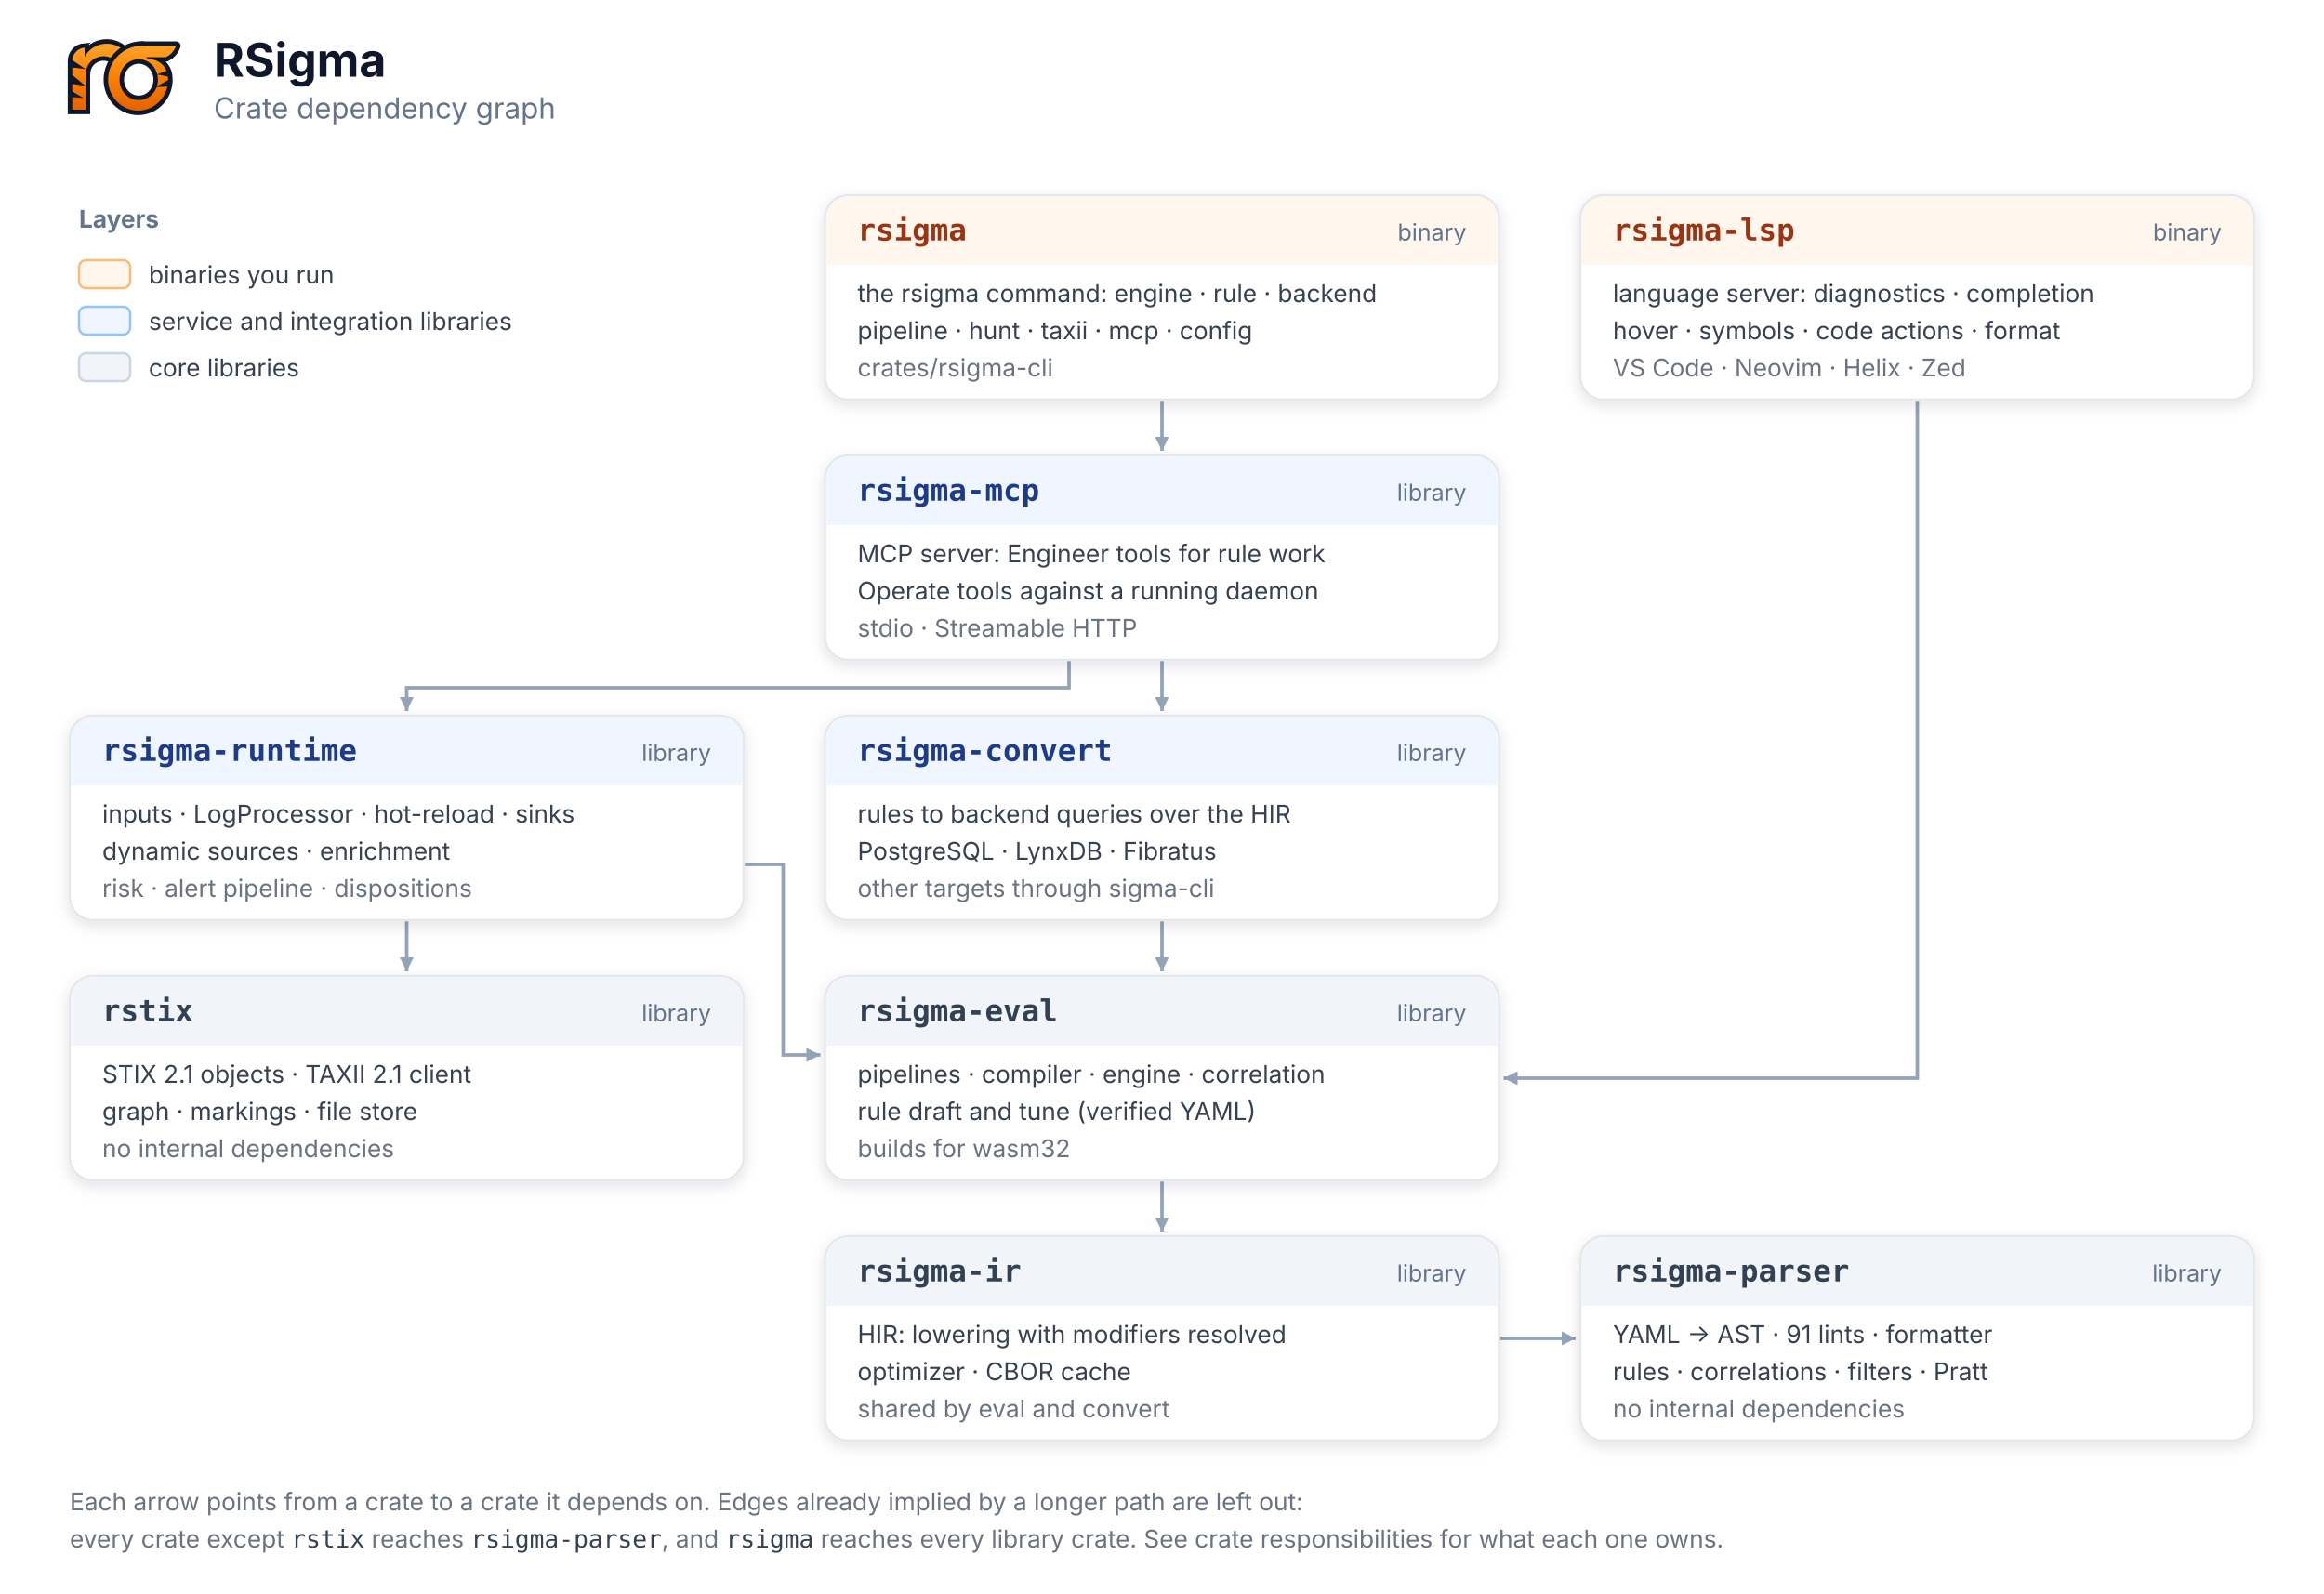
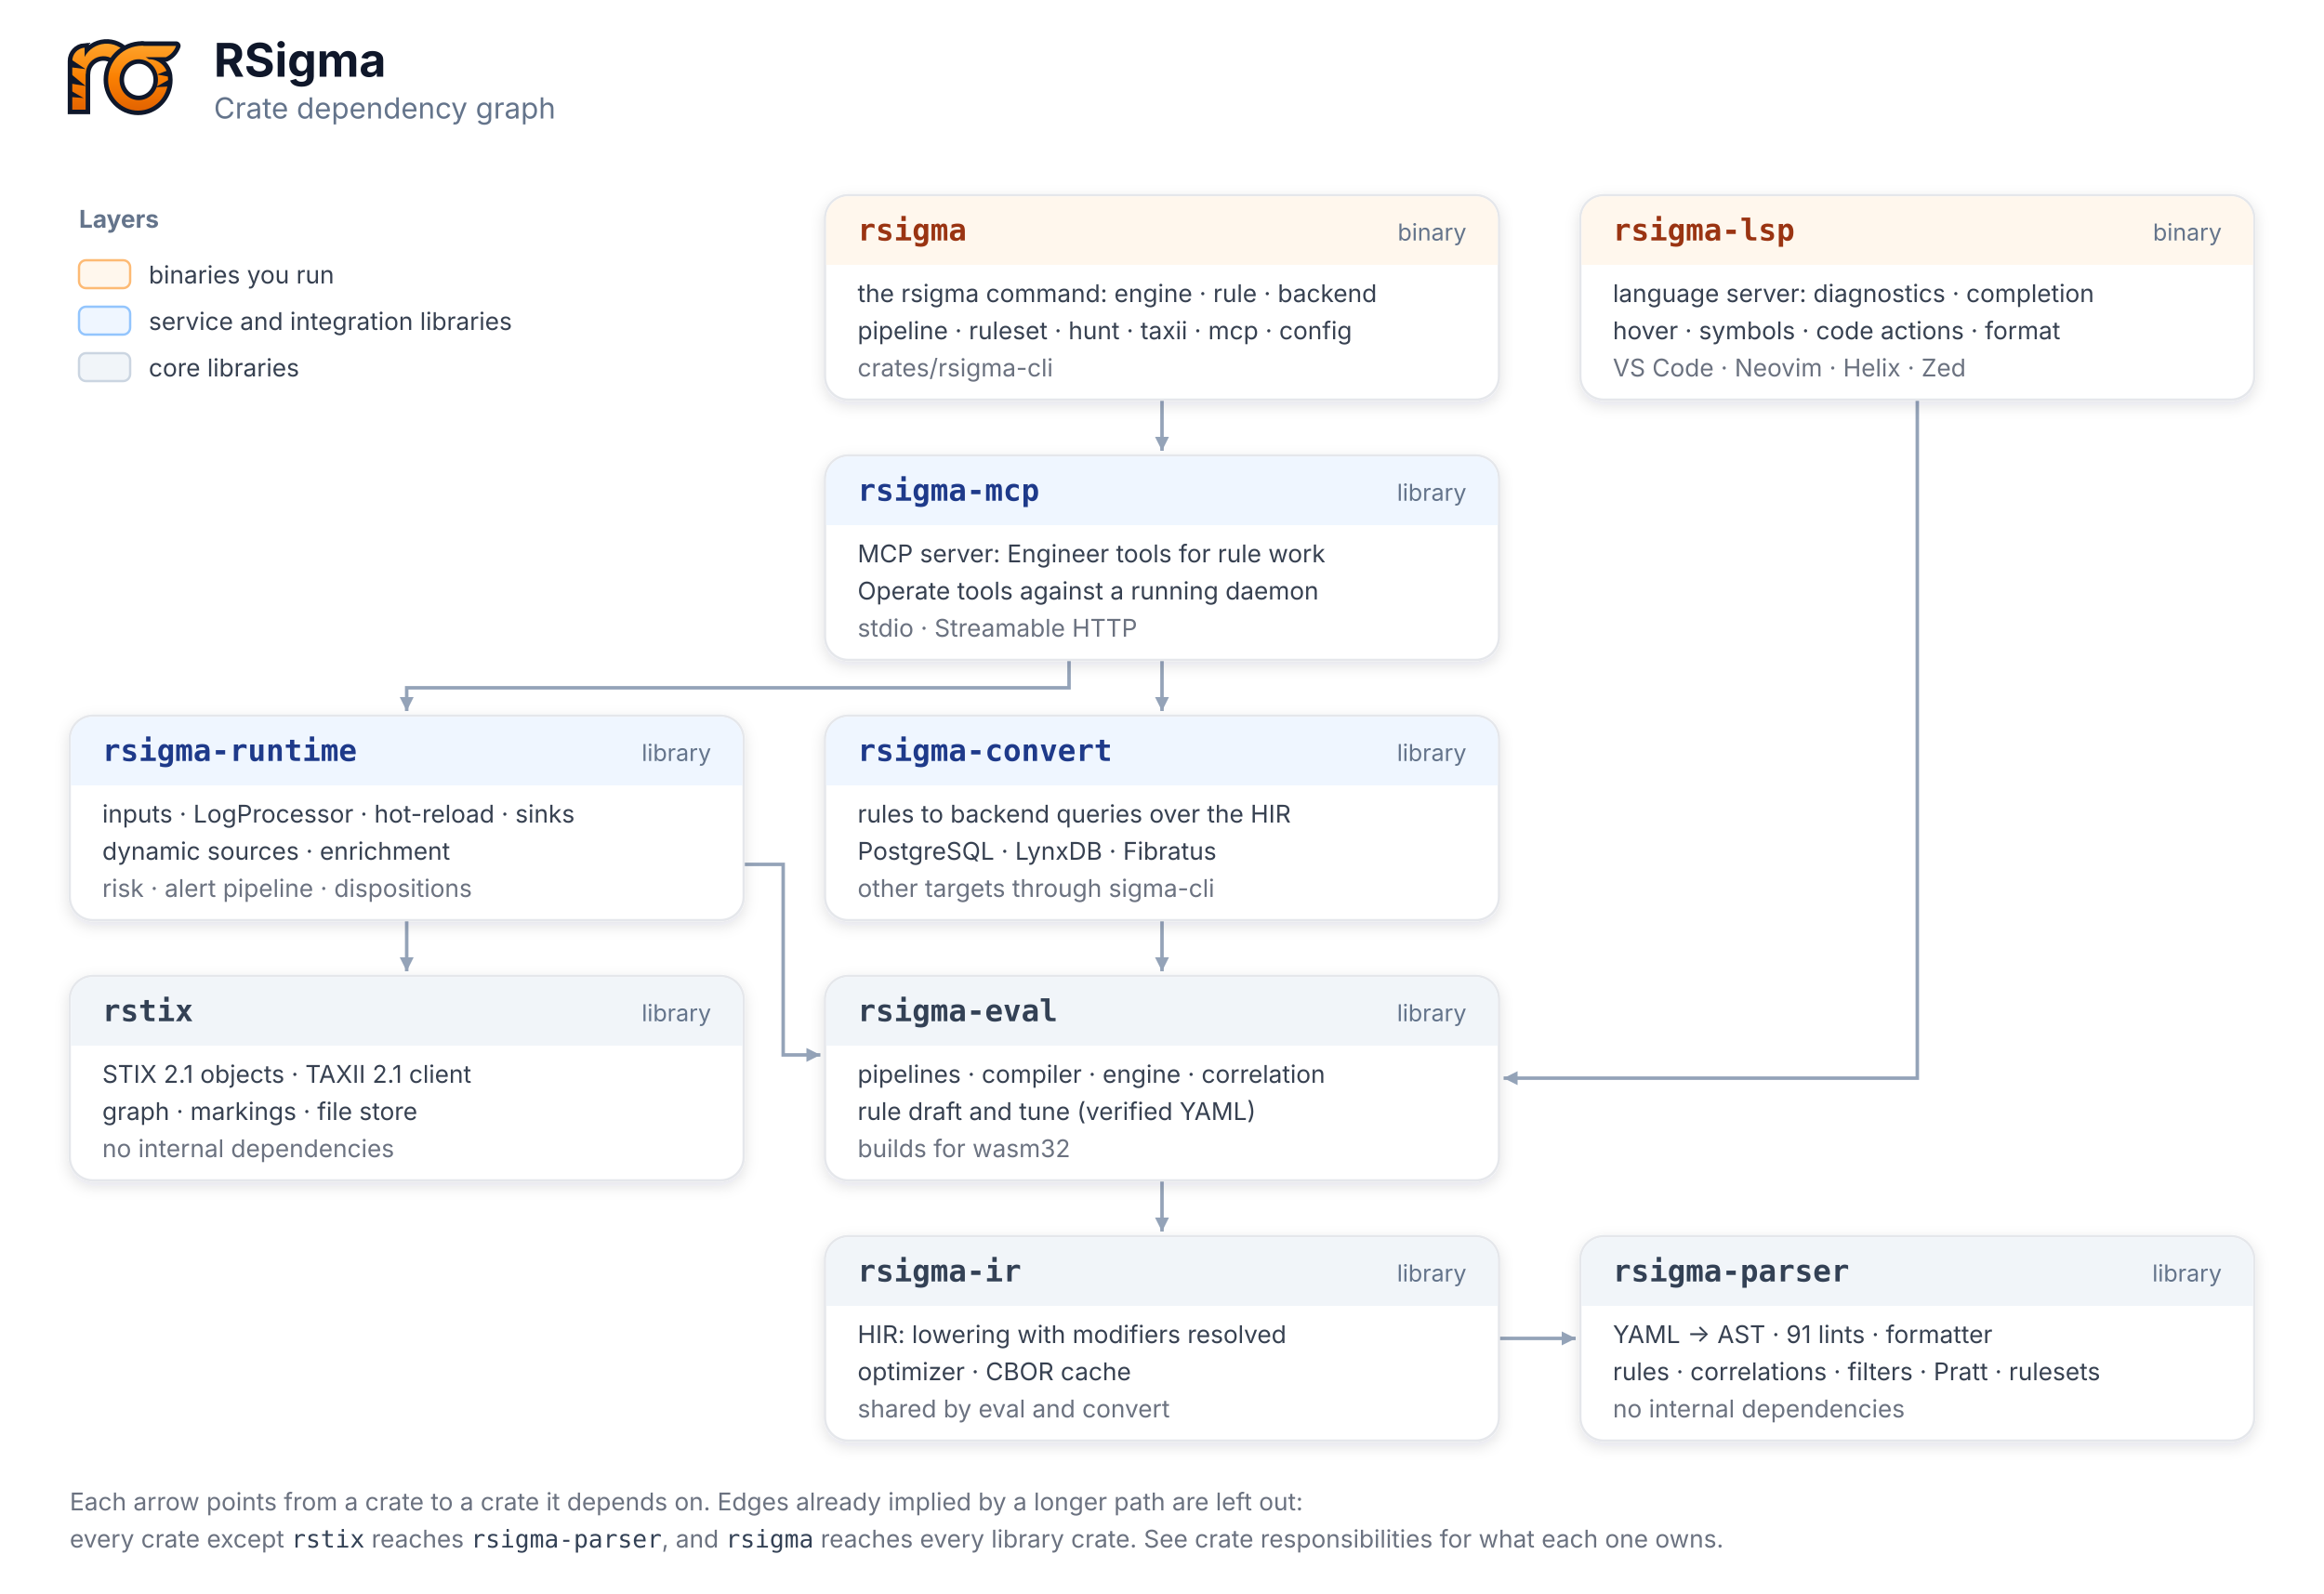
<svg xmlns="http://www.w3.org/2000/svg" width="1000" height="686" viewBox="0 0 1000 686" style="width:100%;height:100%" font-family="Inter, system-ui, -apple-system, Helvetica, Arial, sans-serif" role="img" aria-label="RSigma crate dependency graph">
  <defs>
    <filter id="soft" x="-20%" y="-20%" width="140%" height="140%">
      <feDropShadow dx="0" dy="2" stdDeviation="3" flood-color="#0f172a" flood-opacity="0.12" />
    </filter>
    <marker id="arrow" markerWidth="8" markerHeight="8" refX="6" refY="3" orient="auto" markerUnits="userSpaceOnUse">
      <path class="arrowhead" d="M0,0 L6,3 L0,6 Z" fill="#94a3b8" />
    </marker>
    <style>
      .lnk { cursor: pointer; }
      .lnk:hover, .lnk:focus-visible { text-decoration: underline; }
      .head { cursor: pointer; }
      .head:focus-visible { outline: none; }
      .card, .flow { transition: stroke 120ms ease; }
      .stageL:hover .card, .stageL:focus-within .card { stroke: #60a5fa; }
      .stageR:hover .card, .stageR:focus-within .card { stroke: #fb923c; }
      .stageS:hover .card, .stageS:focus-within .card { stroke: #94a3b8; }
      .mono { font-family: ui-monospace, SFMono-Regular, Menlo, Consolas, monospace; }
      :root[data-embedded="true"] .bg { fill: transparent; }
      :root[data-theme="light"] { color-scheme: light; }
      /* Light values are presentation attributes on each element.
         Follow the host page's data-theme when embedded, or prefers-color-scheme standalone. */
      :root[data-theme="dark"] { color-scheme: dark; }
      :root[data-theme="dark"] .bg { fill: #0b1220; }
      :root[data-theme="dark"][data-embedded="true"] .bg { fill: transparent; }
      :root[data-theme="dark"] .logo { fill: #f1f5f9; }
      :root[data-theme="dark"] .logoLine { stroke: #f1f5f9; }
      :root[data-theme="dark"] .title { fill: #f1f5f9; }
      :root[data-theme="dark"] .sub { fill: #94a3b8; }
      :root[data-theme="dark"] .group { fill: #120f0c; stroke: #9a3412; }
      :root[data-theme="dark"] .groupT { fill: #fdba74; }
      :root[data-theme="dark"] .card { fill: #111b2e; stroke: #22314d; }
      :root[data-theme="dark"] .hdrL { fill: #142647; }
      :root[data-theme="dark"] .hdrR { fill: #33200f; }
      :root[data-theme="dark"] .hdrS { fill: #1a2436; }
      :root[data-theme="dark"] .tL, :root[data-theme="dark"] .cmdL { fill: #93c5fd; }
      :root[data-theme="dark"] .tR, :root[data-theme="dark"] .cmdR { fill: #fdba74; }
      :root[data-theme="dark"] .tS, :root[data-theme="dark"] .cmdS { fill: #e2e8f0; }
      :root[data-theme="dark"] .ink { fill: #cbd5e1; }
      :root[data-theme="dark"] .muted { fill: #8b9ab0; }
      :root[data-theme="dark"] .annot { fill: #94a3b8; }
      :root[data-theme="dark"] .flow { stroke: #64748b; }
      :root[data-theme="dark"] .arrowhead { fill: #64748b; }
      @media (prefers-color-scheme: dark) {
        :root:not([data-theme="light"]) { color-scheme: dark; }
        :root:not([data-theme="light"]) .bg { fill: #0b1220; }
        :root[data-embedded="true"]:not([data-theme="light"]) .bg { fill: transparent; }
        :root:not([data-theme="light"]) .logo { fill: #f1f5f9; }
        :root:not([data-theme="light"]) .logoLine { stroke: #f1f5f9; }
        :root:not([data-theme="light"]) .title { fill: #f1f5f9; }
        :root:not([data-theme="light"]) .sub { fill: #94a3b8; }
        :root:not([data-theme="light"]) .group { fill: #120f0c; stroke: #9a3412; }
        :root:not([data-theme="light"]) .groupT { fill: #fdba74; }
        :root:not([data-theme="light"]) .card { fill: #111b2e; stroke: #22314d; }
        :root:not([data-theme="light"]) .hdrL { fill: #142647; }
        :root:not([data-theme="light"]) .hdrR { fill: #33200f; }
        :root:not([data-theme="light"]) .hdrS { fill: #1a2436; }
        :root:not([data-theme="light"]) .tL, :root:not([data-theme="light"]) .cmdL { fill: #93c5fd; }
        :root:not([data-theme="light"]) .tR, :root:not([data-theme="light"]) .cmdR { fill: #fdba74; }
        :root:not([data-theme="light"]) .tS, :root:not([data-theme="light"]) .cmdS { fill: #e2e8f0; }
        :root:not([data-theme="light"]) .ink { fill: #cbd5e1; }
        :root:not([data-theme="light"]) .muted { fill: #8b9ab0; }
        :root:not([data-theme="light"]) .annot { fill: #94a3b8; }
        :root:not([data-theme="light"]) .flow { stroke: #64748b; }
        :root:not([data-theme="light"]) .arrowhead { fill: #64748b; }
      }
    </style>
  </defs>
  <rect class="bg" fill="#ffffff" x="0" y="0" width="1000" height="686" />
  <g transform="translate(24,12) scale(0.05)">
    <defs>
      <linearGradient id="logoGrad" gradientUnits="userSpaceOnUse" x1="0" y1="150" x2="0" y2="704">
        <stop offset="0.0" stop-color="#fea229" />
        <stop offset="0.5" stop-color="#fb8002" />
        <stop offset="1.0" stop-color="#e36401" />
      </linearGradient>
    </defs>
    <g class="logoLine" fill="none" stroke="#0f172a" stroke-width="78" stroke-linejoin="round">
      <path stroke-linejoin="miter" d="M142,704V285A115 115 0 0 1 248,170.4V255H257V704Z" />
      <path d="M248,250.4A215 215 0 0 1 610,222L530,301.6A152.5 152.5 0 0 0 258,396.3H200V250.4Z" />
    </g>
    <g fill="url(#logoGrad)" fill-rule="evenodd">
      <path d="M142,704V285A115 115 0 0 1 248,170.4V255H257V704Z" />
      <path d="M248,250.4A215 215 0 0 1 610,222L530,301.6A152.5 152.5 0 0 0 258,396.3H200V250.4Z" />
    </g>
    <g class="logoLine" fill="none" stroke="#0f172a" stroke-width="78" stroke-linejoin="round">
      <path d="M744,153.5A293.5 293.5 0 0 0 450.5,447A258 265 0 0 0 966.5,447A258 265 0 0 0 964.2,411.5A163 163 0 0 0 801,270L775,252L764,163.5ZM548.5,446A165.5 176 0 0 1 879.5,446A165.5 176 0 0 1 548.5,446Z" />
      <path d="M744,155H1035.2A171 171 0 0 1 948.3,252H744Z" />
    </g>
    <g fill="url(#logoGrad)" fill-rule="evenodd">
      <path d="M744,153.5A293.5 293.5 0 0 0 450.5,447A258 265 0 0 0 966.5,447A258 265 0 0 0 964.2,411.5A163 163 0 0 0 801,270L775,252L764,163.5ZM548.5,446A165.5 176 0 0 1 879.5,446A165.5 176 0 0 1 548.5,446Z" />
      <path d="M744,155H1035.2A171 171 0 0 1 948.3,252H744Z" />
    </g>
    <path class="logo" fill="#0f172a" d="M110,257.2L257,355L110,336.8ZM110,379.9L257,500.5L110,476.5ZM110,529.7L240,604L110,593.3ZM872,401L975,361V421ZM856,511L975,445V504Z" />
  </g>
  <a class="head" href="https://rsigma.io/" target="_top">
    <text class="title lnk" fill="#0f172a" x="92" y="33" font-size="20" font-weight="bold">RSigma</text>
  </a>
  <text class="sub" fill="#64748b" x="92" y="51" font-size="12.5">Crate dependency graph</text>
  <path class="flow" d="M500.0,172 L500.0,194" fill="none" stroke="#94a3b8" stroke-width="1.5" marker-end="url(#arrow)" />
  <path class="flow" d="M460.0,284 L460.0,296.0 L175.0,296.0 L175.0,306" fill="none" stroke="#94a3b8" stroke-width="1.5" marker-end="url(#arrow)" />
  <path class="flow" d="M500.0,284 L500.0,306" fill="none" stroke="#94a3b8" stroke-width="1.5" marker-end="url(#arrow)" />
  <path class="flow" d="M175.0,396 L175.0,418" fill="none" stroke="#94a3b8" stroke-width="1.5" marker-end="url(#arrow)" />
  <path class="flow" d="M500.0,396 L500.0,418" fill="none" stroke="#94a3b8" stroke-width="1.5" marker-end="url(#arrow)" />
  <path class="flow" d="M500.0,508 L500.0,530" fill="none" stroke="#94a3b8" stroke-width="1.5" marker-end="url(#arrow)" />
  <path class="flow" d="M320,372.0 L337,372.0 L337,454.0 L353,454.0" fill="none" stroke="#94a3b8" stroke-width="1.5" marker-end="url(#arrow)" />
  <path class="flow" d="M825.0,172 L825.0,464.0 L647,464.0" fill="none" stroke="#94a3b8" stroke-width="1.5" marker-end="url(#arrow)" />
  <path class="flow" d="M645,576.0 L678,576.0" fill="none" stroke="#94a3b8" stroke-width="1.5" marker-end="url(#arrow)" />
  <g class="stage stageR">
    <rect class="card cardR" fill="#ffffff" stroke="#e5e7eb" stroke-width="1" x="355" y="84" width="290" height="88" rx="10" filter="url(#soft)" />
    <path class="hdrR" fill="#fff7ed" d="M355.5,94 a9.5,9.5 0 0 1 9.5,-9.5 h270 a9.5,9.5 0 0 1 9.5,9.5 v20 h-289 Z" />
    <a class="head" href="https://rsigma.io/cli/" target="_top">
      <text class="tR lnk" fill="#9a3412" x="369" y="103.5" font-size="13" font-weight="bold">
        <tspan class="mono">rsigma</tspan>
      </text>
    </a>
    <text class="ink" fill="#374151" x="369" y="130" font-size="10.5">
      <a class="lnk" href="https://rsigma.io/cli/#command-tree" target="_top">the rsigma command</a>: <a class="lnk" href="https://rsigma.io/cli/engine/daemon/" target="_top">engine</a> · <a class="lnk" href="https://rsigma.io/cli/rule/lint/" target="_top">rule</a> · <a class="lnk" href="https://rsigma.io/cli/backend/convert/" target="_top">backend</a>
    </text>
    <text class="ink" fill="#374151" x="369" y="146" font-size="10.5">
-       <a class="lnk" href="https://rsigma.io/cli/pipeline/resolve/" target="_top">pipeline</a> · <a class="lnk" href="https://rsigma.io/cli/hunt/run/" target="_top">hunt</a> · <a class="lnk" href="https://rsigma.io/cli/taxii/sync/" target="_top">taxii</a> · <a class="lnk" href="https://rsigma.io/cli/mcp/serve/" target="_top">mcp</a> · <a class="lnk" href="https://rsigma.io/cli/config/show/" target="_top">config</a>
+       <a class="lnk" href="https://rsigma.io/cli/pipeline/resolve/" target="_top">pipeline</a> · <a class="lnk" href="https://rsigma.io/cli/ruleset/list/" target="_top">ruleset</a> · <a class="lnk" href="https://rsigma.io/cli/hunt/run/" target="_top">hunt</a> · <a class="lnk" href="https://rsigma.io/cli/taxii/sync/" target="_top">taxii</a> · <a class="lnk" href="https://rsigma.io/cli/mcp/serve/" target="_top">mcp</a> · <a class="lnk" href="https://rsigma.io/cli/config/show/" target="_top">config</a>
    </text>
    <text class="muted" fill="#6b7280" x="369" y="162" font-size="10.5">
      <a class="lnk" href="https://rsigma.io/getting-started/installation/" target="_top">crates/rsigma-cli</a>
    </text>
    <text class="annot" fill="#64748b" x="631" y="103.5" font-size="10" text-anchor="end">binary</text>
  </g>
  <g class="stage stageR">
    <rect class="card cardR" fill="#ffffff" stroke="#e5e7eb" stroke-width="1" x="680" y="84" width="290" height="88" rx="10" filter="url(#soft)" />
    <path class="hdrR" fill="#fff7ed" d="M680.5,94 a9.5,9.5 0 0 1 9.5,-9.5 h270 a9.5,9.5 0 0 1 9.5,9.5 v20 h-289 Z" />
    <a class="head" href="https://rsigma.io/developers/linter-and-lsp/" target="_top">
      <text class="tR lnk" fill="#9a3412" x="694" y="103.5" font-size="13" font-weight="bold">
        <tspan class="mono">rsigma-lsp</tspan>
      </text>
    </a>
    <text class="ink" fill="#374151" x="694" y="130" font-size="10.5">
      <a class="lnk" href="https://rsigma.io/developers/linter-and-lsp/#connecting-to-the-lsp" target="_top">language server: diagnostics · completion</a>
    </text>
    <text class="ink" fill="#374151" x="694" y="146" font-size="10.5">
      <a class="lnk" href="https://rsigma.io/developers/linter-and-lsp/#extending-the-lsp-itself" target="_top">hover · symbols · code actions · format</a>
    </text>
    <text class="muted" fill="#6b7280" x="694" y="162" font-size="10.5">
      <a class="lnk" href="https://rsigma.io/editors/vscode/" target="_top">VS Code</a> · <a class="lnk" href="https://rsigma.io/editors/neovim/" target="_top">Neovim</a> · <a class="lnk" href="https://rsigma.io/developers/linter-and-lsp/#connecting-to-the-lsp" target="_top">Helix · Zed</a>
    </text>
    <text class="annot" fill="#64748b" x="956" y="103.5" font-size="10" text-anchor="end">binary</text>
  </g>
  <g class="stage stageL">
    <rect class="card cardL" fill="#ffffff" stroke="#e5e7eb" stroke-width="1" x="355" y="196" width="290" height="88" rx="10" filter="url(#soft)" />
    <path class="hdrL" fill="#eff6ff" d="M355.5,206 a9.5,9.5 0 0 1 9.5,-9.5 h270 a9.5,9.5 0 0 1 9.5,9.5 v20 h-289 Z" />
    <a class="head" href="https://rsigma.io/library/mcp/" target="_top">
      <text class="tL lnk" fill="#1e3a8a" x="369" y="215.5" font-size="13" font-weight="bold">
        <tspan class="mono">rsigma-mcp</tspan>
      </text>
    </a>
    <text class="ink" fill="#374151" x="369" y="242" font-size="10.5">
      <a class="lnk" href="https://rsigma.io/guide/mcp-server/" target="_top">MCP server: Engineer tools for rule work</a>
    </text>
    <text class="ink" fill="#374151" x="369" y="258" font-size="10.5">
      <a class="lnk" href="https://rsigma.io/guide/mcp-server/" target="_top">Operate tools against a running daemon</a>
    </text>
    <text class="muted" fill="#6b7280" x="369" y="274" font-size="10.5">
      <a class="lnk" href="https://rsigma.io/cli/mcp/serve/" target="_top">stdio · Streamable HTTP</a>
    </text>
    <text class="annot" fill="#64748b" x="631" y="215.5" font-size="10" text-anchor="end">library</text>
  </g>
  <g class="stage stageL">
    <rect class="card cardL" fill="#ffffff" stroke="#e5e7eb" stroke-width="1" x="30" y="308" width="290" height="88" rx="10" filter="url(#soft)" />
    <path class="hdrL" fill="#eff6ff" d="M30.5,318 a9.5,9.5 0 0 1 9.5,-9.5 h270 a9.5,9.5 0 0 1 9.5,9.5 v20 h-289 Z" />
    <a class="head" href="https://rsigma.io/library/runtime/" target="_top">
      <text class="tL lnk" fill="#1e3a8a" x="44" y="327.5" font-size="13" font-weight="bold">
        <tspan class="mono">rsigma-runtime</tspan>
      </text>
    </a>
    <text class="ink" fill="#374151" x="44" y="354" font-size="10.5">
      <a class="lnk" href="https://rsigma.io/guide/input-formats/" target="_top">inputs</a> · <a class="lnk" href="https://rsigma.io/library/runtime/#public-surface" target="_top">LogProcessor</a> · <a class="lnk" href="https://rsigma.io/library/runtime/#hot-reload" target="_top">hot-reload</a> · <a class="lnk" href="https://rsigma.io/guide/streaming-detection/#output-sinks" target="_top">sinks</a>
    </text>
    <text class="ink" fill="#374151" x="44" y="370" font-size="10.5">
      <a class="lnk" href="https://rsigma.io/library/runtime/#dynamic-source-resolution" target="_top">dynamic sources</a> · <a class="lnk" href="https://rsigma.io/library/runtime/#post-evaluation-enrichment" target="_top">enrichment</a>
    </text>
    <text class="muted" fill="#6b7280" x="44" y="386" font-size="10.5">
      <a class="lnk" href="https://rsigma.io/guide/risk-based-alerting/" target="_top">risk</a> · <a class="lnk" href="https://rsigma.io/guide/alert-pipeline/" target="_top">alert pipeline</a> · <a class="lnk" href="https://rsigma.io/guide/triage-feedback/" target="_top">dispositions</a>
    </text>
    <text class="annot" fill="#64748b" x="306" y="327.5" font-size="10" text-anchor="end">library</text>
  </g>
  <g class="stage stageL">
    <rect class="card cardL" fill="#ffffff" stroke="#e5e7eb" stroke-width="1" x="355" y="308" width="290" height="88" rx="10" filter="url(#soft)" />
    <path class="hdrL" fill="#eff6ff" d="M355.5,318 a9.5,9.5 0 0 1 9.5,-9.5 h270 a9.5,9.5 0 0 1 9.5,9.5 v20 h-289 Z" />
    <a class="head" href="https://rsigma.io/library/convert/" target="_top">
      <text class="tL lnk" fill="#1e3a8a" x="369" y="327.5" font-size="13" font-weight="bold">
        <tspan class="mono">rsigma-convert</tspan>
      </text>
    </a>
    <text class="ink" fill="#374151" x="369" y="354" font-size="10.5">
      <a class="lnk" href="https://rsigma.io/guide/rule-conversion/" target="_top">rules to backend queries over the HIR</a>
    </text>
    <text class="ink" fill="#374151" x="369" y="370" font-size="10.5">
      <a class="lnk" href="https://rsigma.io/reference/backends/postgres/" target="_top">PostgreSQL</a> · <a class="lnk" href="https://rsigma.io/reference/backends/lynxdb/" target="_top">LynxDB</a> · <a class="lnk" href="https://rsigma.io/reference/backends/fibratus/" target="_top">Fibratus</a>
    </text>
    <text class="muted" fill="#6b7280" x="369" y="386" font-size="10.5">
      <a class="lnk" href="https://rsigma.io/reference/backends/sigma-cli/" target="_top">other targets through sigma-cli</a>
    </text>
    <text class="annot" fill="#64748b" x="631" y="327.5" font-size="10" text-anchor="end">library</text>
  </g>
  <g class="stage stageS">
    <rect class="card cardS" fill="#ffffff" stroke="#e5e7eb" stroke-width="1" x="30" y="420" width="290" height="88" rx="10" filter="url(#soft)" />
    <path class="hdrS" fill="#f1f5f9" d="M30.5,430 a9.5,9.5 0 0 1 9.5,-9.5 h270 a9.5,9.5 0 0 1 9.5,9.5 v20 h-289 Z" />
    <a class="head" href="https://rsigma.io/library/rstix/" target="_top">
      <text class="tS lnk" fill="#334155" x="44" y="439.5" font-size="13" font-weight="bold">
        <tspan class="mono">rstix</tspan>
      </text>
    </a>
    <text class="ink" fill="#374151" x="44" y="466" font-size="10.5">
      <a class="lnk" href="https://rsigma.io/library/rstix/#bundle-parsing" target="_top">STIX 2.1 objects</a> · <a class="lnk" href="https://rsigma.io/library/rstix/#taxii-client" target="_top">TAXII 2.1 client</a>
    </text>
    <text class="ink" fill="#374151" x="44" y="482" font-size="10.5">
      <a class="lnk" href="https://rsigma.io/library/rstix/#graph-marking-store" target="_top">graph · markings · file store</a>
    </text>
    <text class="muted" fill="#6b7280" x="44" y="498" font-size="10.5">
      <a class="lnk" href="https://rsigma.io/reference/architecture/#crate-responsibilities" target="_top">no internal dependencies</a>
    </text>
    <text class="annot" fill="#64748b" x="306" y="439.5" font-size="10" text-anchor="end">library</text>
  </g>
  <g class="stage stageS">
    <rect class="card cardS" fill="#ffffff" stroke="#e5e7eb" stroke-width="1" x="355" y="420" width="290" height="88" rx="10" filter="url(#soft)" />
    <path class="hdrS" fill="#f1f5f9" d="M355.5,430 a9.5,9.5 0 0 1 9.5,-9.5 h270 a9.5,9.5 0 0 1 9.5,9.5 v20 h-289 Z" />
    <a class="head" href="https://rsigma.io/library/eval/" target="_top">
      <text class="tS lnk" fill="#334155" x="369" y="439.5" font-size="13" font-weight="bold">
        <tspan class="mono">rsigma-eval</tspan>
      </text>
    </a>
    <text class="ink" fill="#374151" x="369" y="466" font-size="10.5">
      <a class="lnk" href="https://rsigma.io/library/eval/#with-a-pipeline" target="_top">pipelines</a> · <a class="lnk" href="https://rsigma.io/library/eval/#public-surface" target="_top">compiler · engine</a> · <a class="lnk" href="https://rsigma.io/library/eval/#correlation" target="_top">correlation</a>
    </text>
    <text class="ink" fill="#374151" x="369" y="482" font-size="10.5">
      <a class="lnk" href="https://rsigma.io/library/eval/#rule-tuning" target="_top">rule draft and tune (verified YAML)</a>
    </text>
    <text class="muted" fill="#6b7280" x="369" y="498" font-size="10.5">
      <a class="lnk" href="https://rsigma.io/reference/wasm-abi/" target="_top">builds for wasm32</a>
    </text>
    <text class="annot" fill="#64748b" x="631" y="439.5" font-size="10" text-anchor="end">library</text>
  </g>
  <g class="stage stageS">
    <rect class="card cardS" fill="#ffffff" stroke="#e5e7eb" stroke-width="1" x="355" y="532" width="290" height="88" rx="10" filter="url(#soft)" />
    <path class="hdrS" fill="#f1f5f9" d="M355.5,542 a9.5,9.5 0 0 1 9.5,-9.5 h270 a9.5,9.5 0 0 1 9.5,9.5 v20 h-289 Z" />
    <a class="head" href="https://rsigma.io/library/ir/" target="_top">
      <text class="tS lnk" fill="#334155" x="369" y="551.5" font-size="13" font-weight="bold">
        <tspan class="mono">rsigma-ir</tspan>
      </text>
    </a>
    <text class="ink" fill="#374151" x="369" y="578" font-size="10.5">
      <a class="lnk" href="https://rsigma.io/library/ir/#lowering-notes" target="_top">HIR: lowering with modifiers resolved</a>
    </text>
    <text class="ink" fill="#374151" x="369" y="594" font-size="10.5">
      <a class="lnk" href="https://rsigma.io/library/ir/#optimization-passes" target="_top">optimizer</a> · <a class="lnk" href="https://rsigma.io/library/ir/#hir-cache" target="_top">CBOR cache</a>
    </text>
    <text class="muted" fill="#6b7280" x="369" y="610" font-size="10.5">
      <a class="lnk" href="https://rsigma.io/reference/architecture/#crate-responsibilities" target="_top">shared by eval and convert</a>
    </text>
    <text class="annot" fill="#64748b" x="631" y="551.5" font-size="10" text-anchor="end">library</text>
  </g>
  <g class="stage stageS">
    <rect class="card cardS" fill="#ffffff" stroke="#e5e7eb" stroke-width="1" x="680" y="532" width="290" height="88" rx="10" filter="url(#soft)" />
    <path class="hdrS" fill="#f1f5f9" d="M680.5,542 a9.5,9.5 0 0 1 9.5,-9.5 h270 a9.5,9.5 0 0 1 9.5,9.5 v20 h-289 Z" />
    <a class="head" href="https://rsigma.io/library/parser/" target="_top">
      <text class="tS lnk" fill="#334155" x="694" y="551.5" font-size="13" font-weight="bold">
        <tspan class="mono">rsigma-parser</tspan>
      </text>
    </a>
    <text class="ink" fill="#374151" x="694" y="578" font-size="10.5">
      <a class="lnk" href="https://rsigma.io/library/parser/#public-surface" target="_top">YAML → AST</a> · <a class="lnk" href="https://rsigma.io/reference/lint-rules/" target="_top">91 lints</a> · <a class="lnk" href="https://rsigma.io/guide/formatting-rules/" target="_top">formatter</a>
    </text>
    <text class="ink" fill="#374151" x="694" y="594" font-size="10.5">
-       <a class="lnk" href="https://rsigma.io/getting-started/concepts/#the-three-kinds-of-rules" target="_top">rules · correlations · filters</a> · <a class="lnk" href="https://rsigma.io/library/parser/#condition-parsing" target="_top">Pratt</a>
+       <a class="lnk" href="https://rsigma.io/getting-started/concepts/#the-three-kinds-of-rules" target="_top">rules · correlations · filters</a> · <a class="lnk" href="https://rsigma.io/library/parser/#condition-parsing" target="_top">Pratt</a> · <a class="lnk" href="https://rsigma.io/guide/rulesets/" target="_top">rulesets</a>
    </text>
    <text class="muted" fill="#6b7280" x="694" y="610" font-size="10.5">
      <a class="lnk" href="https://rsigma.io/reference/architecture/#crate-responsibilities" target="_top">no internal dependencies</a>
    </text>
    <text class="annot" fill="#64748b" x="956" y="551.5" font-size="10" text-anchor="end">library</text>
  </g>
  <text class="annot" fill="#64748b" x="34" y="98" font-size="10.5" font-weight="bold">Layers</text>
  <rect class="hdrR" x="34" y="112" width="22" height="12" rx="3" fill="#fff7ed" stroke="#fdba74" />
  <text class="ink" fill="#374151" x="64" y="122" font-size="10.5">binaries you run</text>
  <rect class="hdrL" x="34" y="132" width="22" height="12" rx="3" fill="#eff6ff" stroke="#93c5fd" />
  <text class="ink" fill="#374151" x="64" y="142" font-size="10.5">service and integration libraries</text>
  <rect class="hdrS" x="34" y="152" width="22" height="12" rx="3" fill="#f1f5f9" stroke="#cbd5e1" />
  <text class="ink" fill="#374151" x="64" y="162" font-size="10.5">core libraries</text>
  <text class="muted" fill="#6b7280" x="30" y="650" font-size="10.5">Each arrow points from a crate to a crate it depends on. Edges already implied by a longer path are left out:</text>
  <text class="muted" fill="#6b7280" x="30" y="666" font-size="10.5">every crate except <tspan class="mono cmdS" fill="#334155">rstix</tspan> reaches <tspan class="mono cmdS" fill="#334155">rsigma-parser</tspan>, and <tspan class="mono cmdS" fill="#334155">rsigma</tspan> reaches every library crate. See <a class="lnk" href="https://rsigma.io/reference/architecture/#crate-responsibilities" target="_top">crate responsibilities</a> for what each one owns.</text>
</svg>
